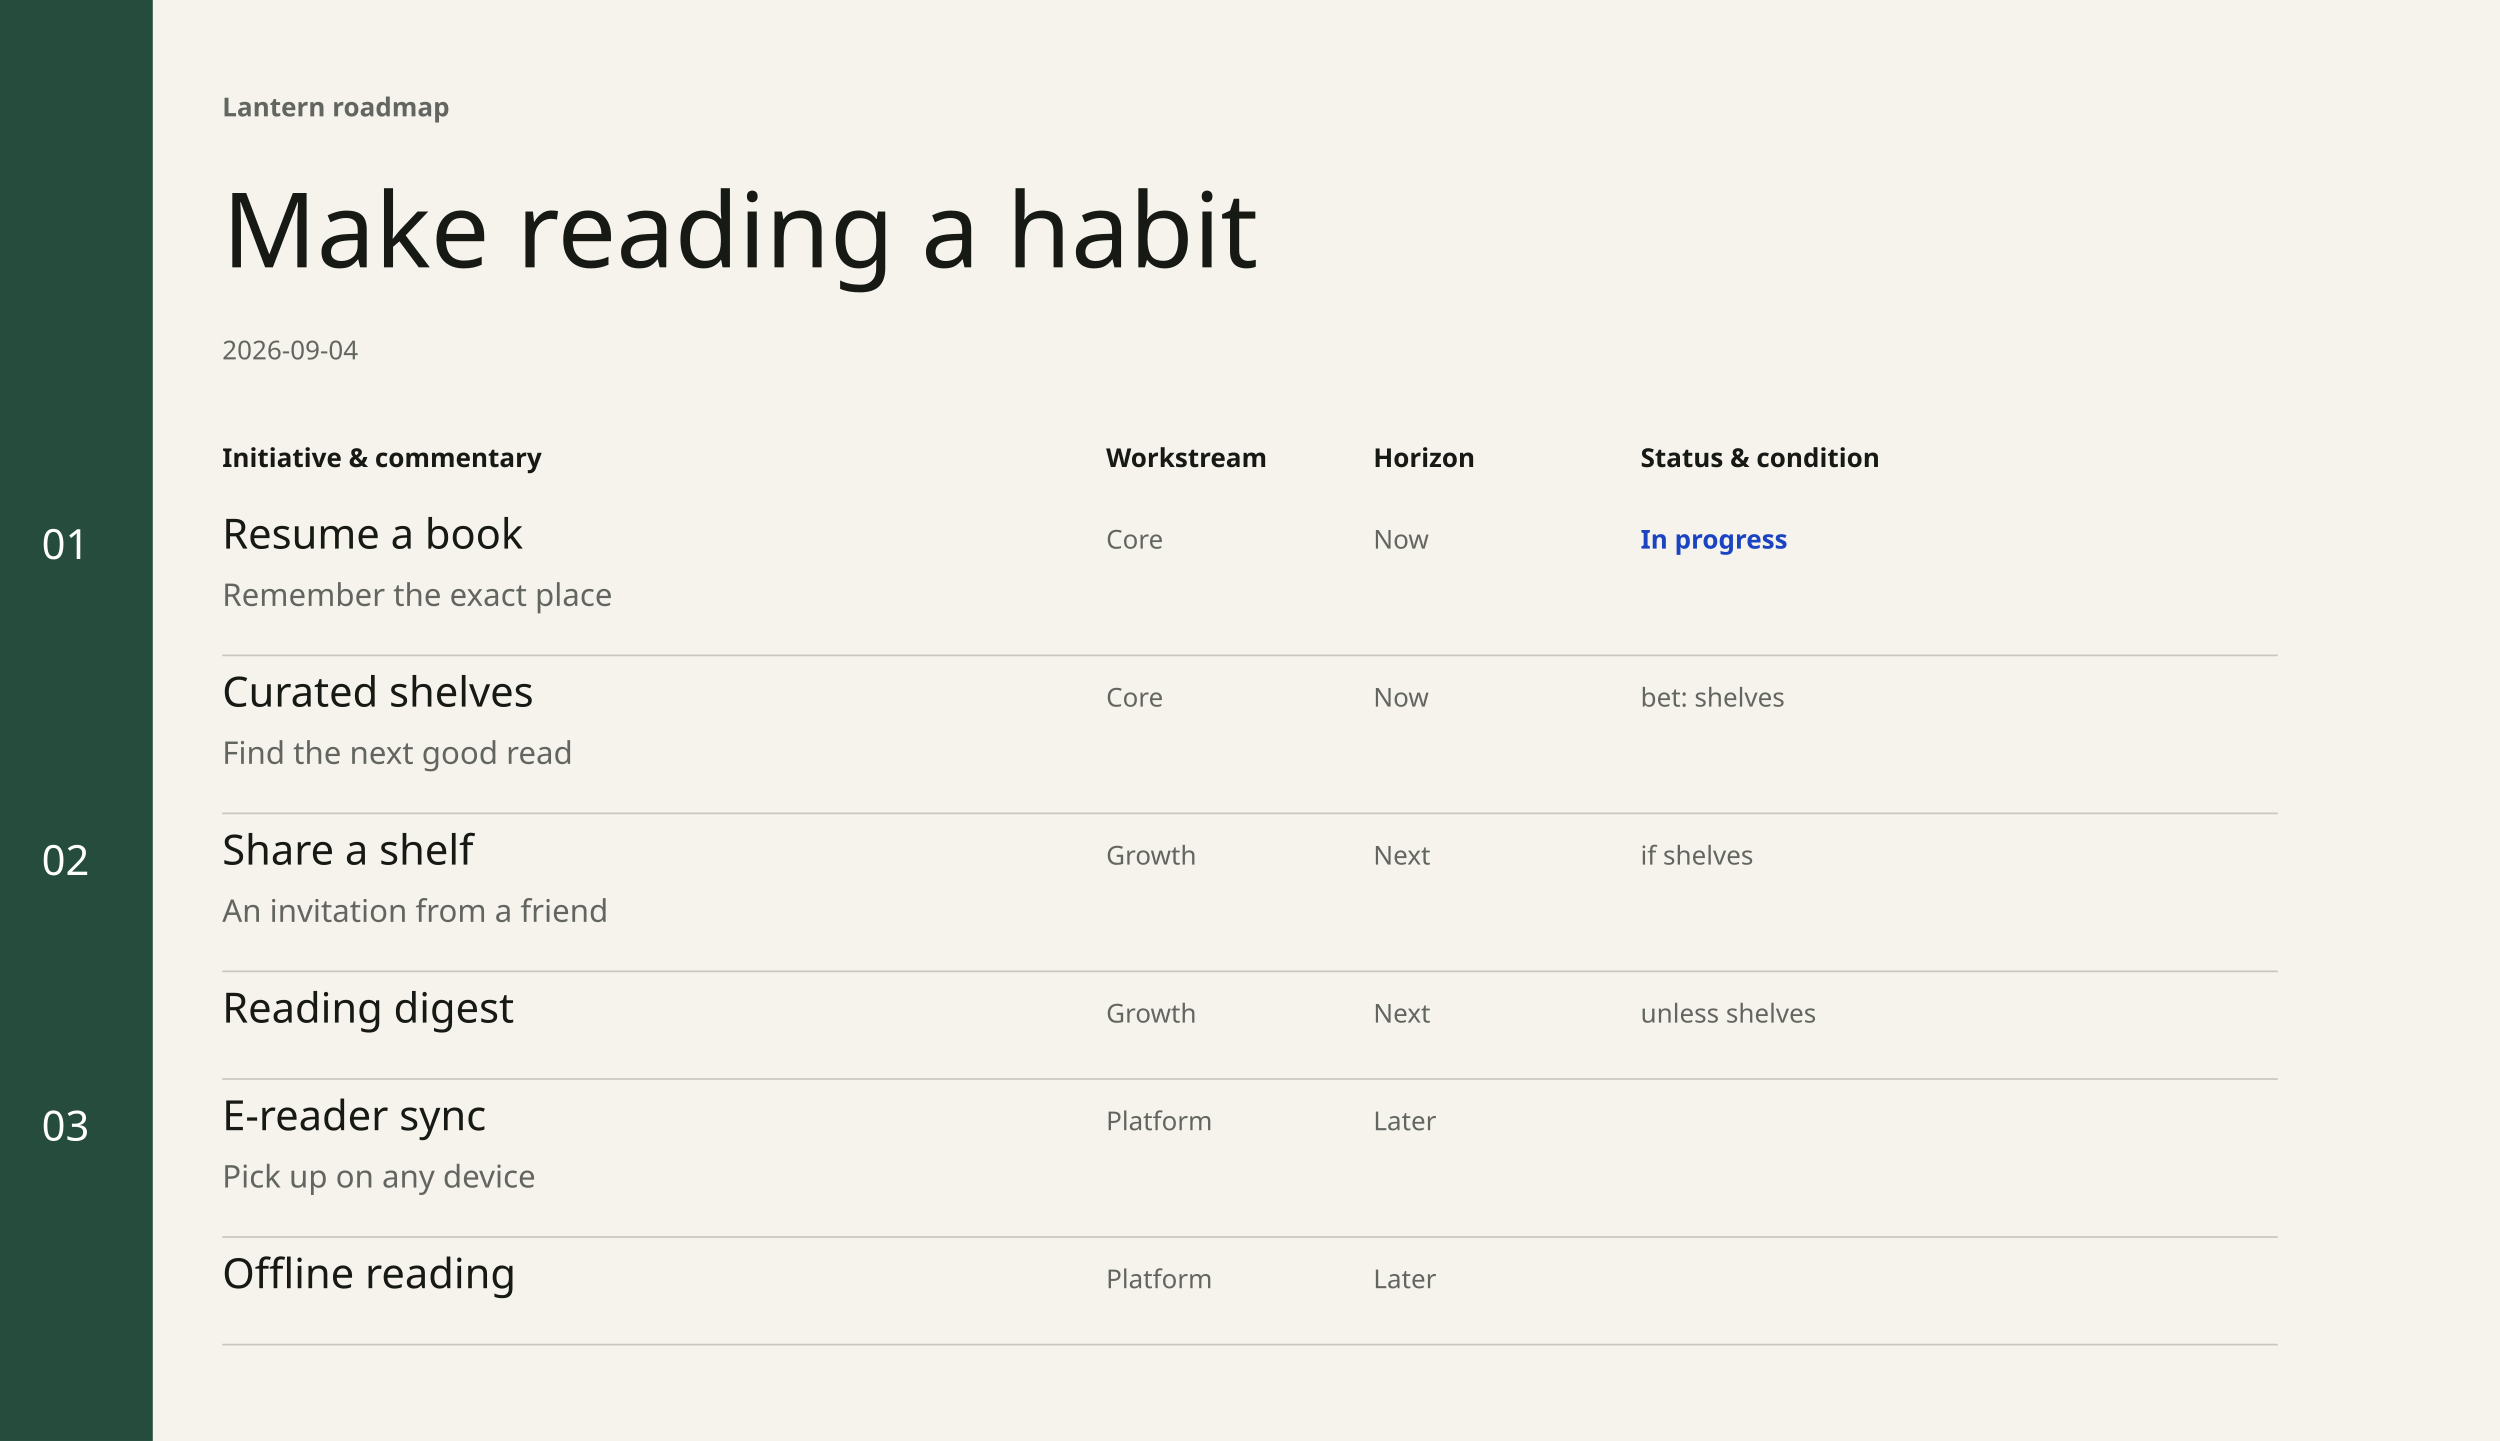
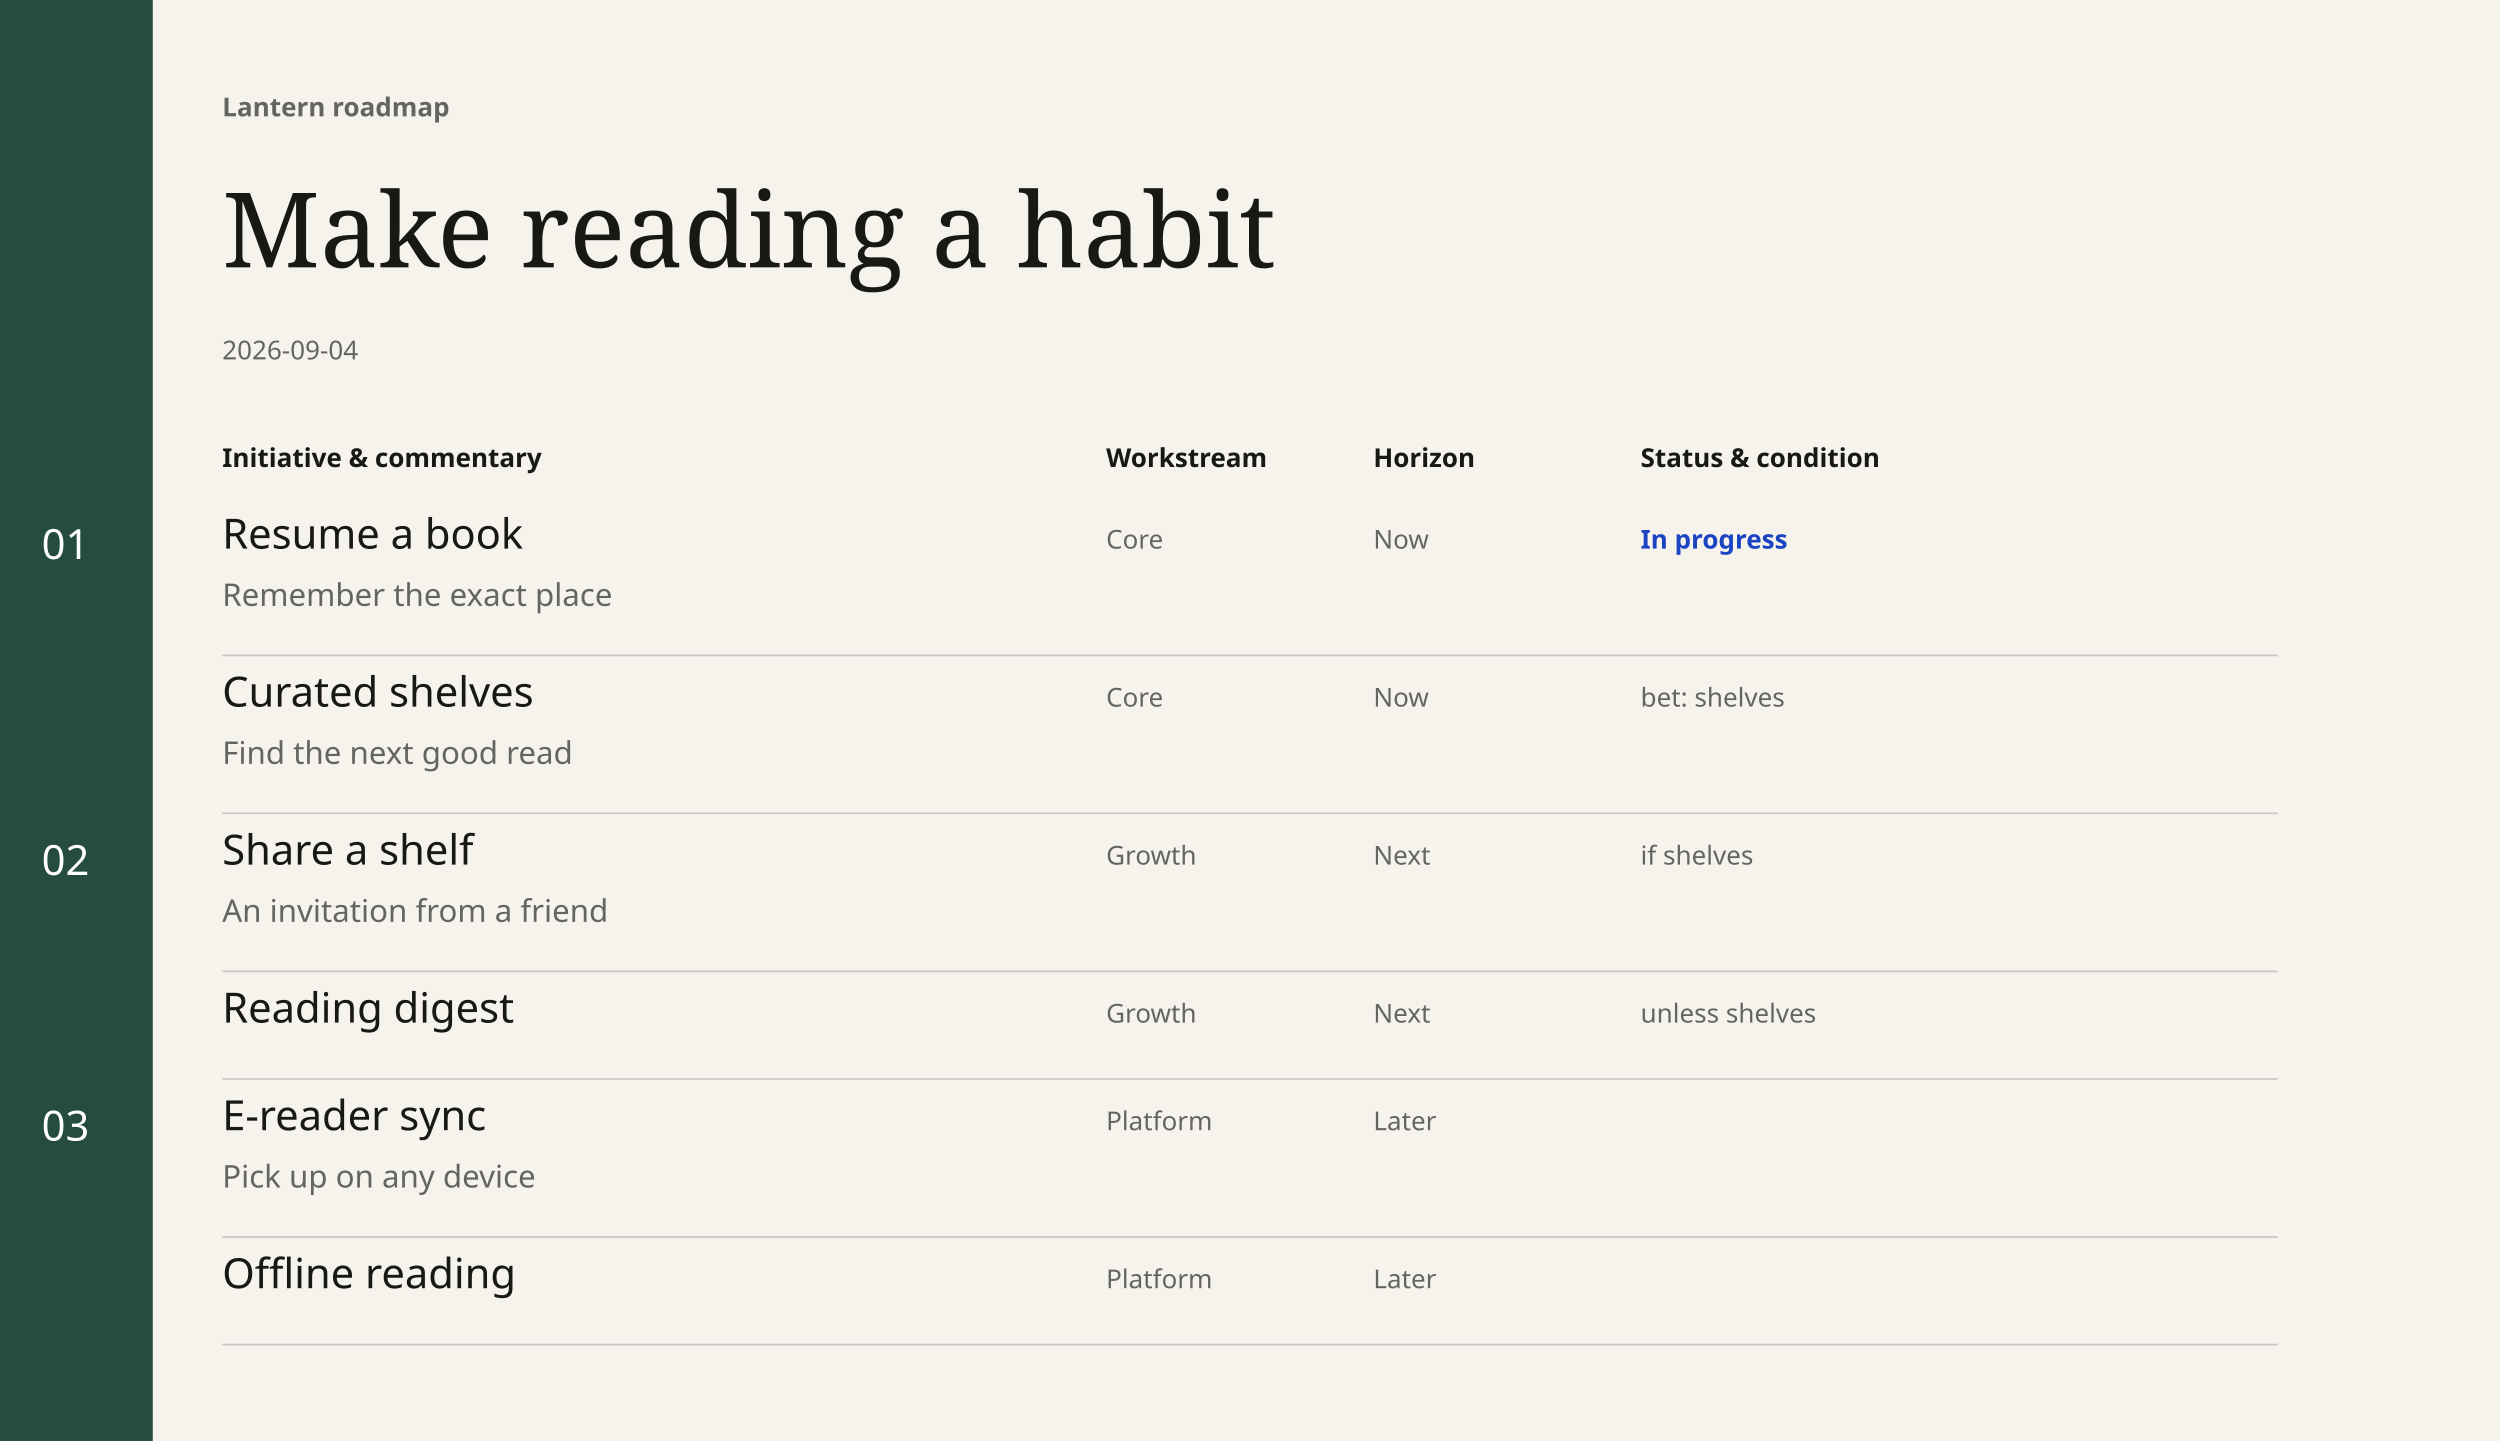
- <svg xmlns="http://www.w3.org/2000/svg" width="1440" height="830" viewBox="0 0 1440 830" font-family="DM Sans" data-chapter-layout="register" data-min-readable-scale="0.7" data-register-layout="wide">
+ <svg xmlns="http://www.w3.org/2000/svg" width="1440" height="830" viewBox="0 0 1440 830" font-family="DM Sans, sans-serif" data-chapter-layout="register" data-min-readable-scale="0.7" data-register-layout="wide">
  <rect x="0" y="0" width="1440" height="830" fill="#F6F3ED" />
  <rect x="0" y="0" width="88" height="830" fill="#254C3D" />
-   <text x="128" y="67" font-family="DM Sans" font-size="15" font-weight="600" fill="#636660">Lantern roadmap</text>
-   <text x="128" y="154" font-family="Instrument Serif" font-size="60" font-weight="400" fill="#171914">Make reading a habit</text>
-   <text x="128" y="207" font-family="DM Sans" font-size="15" font-weight="400" fill="#636660">2026-09-04</text>
-   <text x="128" y="269" font-family="DM Sans" font-size="15" font-weight="600" fill="#171914">Initiative &amp; commentary</text>
-   <text x="637.12" y="269" font-family="DM Sans" font-size="15" font-weight="600" fill="#171914">Workstream</text>
-   <text x="791.04" y="269" font-family="DM Sans" font-size="15" font-weight="600" fill="#171914">Horizon</text>
-   <text x="944.96" y="269" font-family="DM Sans" font-size="15" font-weight="600" fill="#171914">Status &amp; condition</text>
-   <text x="24" y="322" font-family="DM Sans" font-size="24" font-weight="400" fill="#ffffff">01</text>
-   <text x="24" y="504" font-family="DM Sans" font-size="24" font-weight="400" fill="#ffffff">02</text>
-   <text x="24" y="657" font-family="DM Sans" font-size="24" font-weight="400" fill="#ffffff">03</text>
+   <text x="128" y="67" font-family="DM Sans, sans-serif" font-size="15" font-weight="600" fill="#636660">Lantern roadmap</text>
+   <text x="128" y="154" font-family="Instrument Serif, serif" font-size="60" font-weight="400" fill="#171914">Make reading a habit</text>
+   <text x="128" y="207" font-family="DM Sans, sans-serif" font-size="15" font-weight="400" fill="#636660">2026-09-04</text>
+   <text x="128" y="269" font-family="DM Sans, sans-serif" font-size="15" font-weight="600" fill="#171914">Initiative &amp; commentary</text>
+   <text x="637.12" y="269" font-family="DM Sans, sans-serif" font-size="15" font-weight="600" fill="#171914">Workstream</text>
+   <text x="791.04" y="269" font-family="DM Sans, sans-serif" font-size="15" font-weight="600" fill="#171914">Horizon</text>
+   <text x="944.96" y="269" font-family="DM Sans, sans-serif" font-size="15" font-weight="600" fill="#171914">Status &amp; condition</text>
+   <text x="24" y="322" font-family="DM Sans, sans-serif" font-size="24" font-weight="400" fill="#ffffff">01</text>
+   <text x="24" y="504" font-family="DM Sans, sans-serif" font-size="24" font-weight="400" fill="#ffffff">02</text>
+   <text x="24" y="657" font-family="DM Sans, sans-serif" font-size="24" font-weight="400" fill="#ffffff">03</text>
  <g data-key="resume a book" data-item-title="Resume a book" data-world-state="live">
    <rect x="128" y="292" width="1184" height="85" fill="transparent" />
-     <text x="128" y="316" font-family="DM Sans" font-size="24" font-weight="500" fill="#171914">Resume a book</text>
-     <text x="128" y="349" font-family="DM Sans" font-size="18" font-weight="400" fill="#636660">Remember the exact place</text>
-     <text x="637.12" y="316" font-family="DM Sans" font-size="15" font-weight="400" fill="#636660">Core</text>
-     <text x="791.04" y="316" font-family="DM Sans" font-size="15" font-weight="400" fill="#636660">Now</text>
-     <text x="944.96" y="316" font-family="DM Sans" font-size="15" font-weight="600" fill="#1A44C2">In progress</text>
+     <text x="128" y="316" font-family="DM Sans, sans-serif" font-size="24" font-weight="500" fill="#171914">Resume a book</text>
+     <text x="128" y="349" font-family="DM Sans, sans-serif" font-size="18" font-weight="400" fill="#636660">Remember the exact place</text>
+     <text x="637.12" y="316" font-family="DM Sans, sans-serif" font-size="15" font-weight="400" fill="#636660">Core</text>
+     <text x="791.04" y="316" font-family="DM Sans, sans-serif" font-size="15" font-weight="400" fill="#636660">Now</text>
+     <text x="944.96" y="316" font-family="DM Sans, sans-serif" font-size="15" font-weight="600" fill="#1A44C2">In progress</text>
    <line x1="128" y1="377.5" x2="1312" y2="377.5" stroke="#c9c7c2" stroke-width="1" />
  </g>
  <g data-key="curated shelves" data-item-title="Curated shelves" data-world-state="live">
    <rect x="128" y="383" width="1184" height="85" fill="transparent" />
-     <text x="128" y="407" font-family="DM Sans" font-size="24" font-weight="500" fill="#171914">Curated shelves</text>
-     <text x="128" y="440" font-family="DM Sans" font-size="18" font-weight="400" fill="#636660">Find the next good read</text>
-     <text x="637.12" y="407" font-family="DM Sans" font-size="15" font-weight="400" fill="#636660">Core</text>
-     <text x="791.04" y="407" font-family="DM Sans" font-size="15" font-weight="400" fill="#636660">Now</text>
-     <text x="944.96" y="407" font-family="DM Sans" font-size="15" font-weight="400" fill="#636660">bet: shelves</text>
+     <text x="128" y="407" font-family="DM Sans, sans-serif" font-size="24" font-weight="500" fill="#171914">Curated shelves</text>
+     <text x="128" y="440" font-family="DM Sans, sans-serif" font-size="18" font-weight="400" fill="#636660">Find the next good read</text>
+     <text x="637.12" y="407" font-family="DM Sans, sans-serif" font-size="15" font-weight="400" fill="#636660">Core</text>
+     <text x="791.04" y="407" font-family="DM Sans, sans-serif" font-size="15" font-weight="400" fill="#636660">Now</text>
+     <text x="944.96" y="407" font-family="DM Sans, sans-serif" font-size="15" font-weight="400" fill="#636660">bet: shelves</text>
    <line x1="128" y1="468.5" x2="1312" y2="468.5" stroke="#c9c7c2" stroke-width="1" />
  </g>
  <g data-key="share a shelf" data-item-title="Share a shelf" data-world-state="cond">
    <rect x="128" y="474" width="1184" height="85" fill="transparent" />
-     <text x="128" y="498" font-family="DM Sans" font-size="24" font-weight="500" fill="#171914">Share a shelf</text>
-     <text x="128" y="531" font-family="DM Sans" font-size="18" font-weight="400" fill="#636660">An invitation from a friend</text>
-     <text x="637.12" y="498" font-family="DM Sans" font-size="15" font-weight="400" fill="#636660">Growth</text>
-     <text x="791.04" y="498" font-family="DM Sans" font-size="15" font-weight="400" fill="#636660">Next</text>
-     <text x="944.96" y="498" font-family="DM Sans" font-size="15" font-weight="400" fill="#636660">if shelves</text>
+     <text x="128" y="498" font-family="DM Sans, sans-serif" font-size="24" font-weight="500" fill="#171914">Share a shelf</text>
+     <text x="128" y="531" font-family="DM Sans, sans-serif" font-size="18" font-weight="400" fill="#636660">An invitation from a friend</text>
+     <text x="637.12" y="498" font-family="DM Sans, sans-serif" font-size="15" font-weight="400" fill="#636660">Growth</text>
+     <text x="791.04" y="498" font-family="DM Sans, sans-serif" font-size="15" font-weight="400" fill="#636660">Next</text>
+     <text x="944.96" y="498" font-family="DM Sans, sans-serif" font-size="15" font-weight="400" fill="#636660">if shelves</text>
    <line x1="128" y1="559.5" x2="1312" y2="559.5" stroke="#c9c7c2" stroke-width="1" />
  </g>
  <g data-key="reading digest" data-item-title="Reading digest" data-world-state="cond">
    <rect x="128" y="565" width="1184" height="56" fill="transparent" />
-     <text x="128" y="589" font-family="DM Sans" font-size="24" font-weight="500" fill="#171914">Reading digest</text>
-     <text x="637.12" y="589" font-family="DM Sans" font-size="15" font-weight="400" fill="#636660">Growth</text>
-     <text x="791.04" y="589" font-family="DM Sans" font-size="15" font-weight="400" fill="#636660">Next</text>
-     <text x="944.96" y="589" font-family="DM Sans" font-size="15" font-weight="400" fill="#636660">unless shelves</text>
+     <text x="128" y="589" font-family="DM Sans, sans-serif" font-size="24" font-weight="500" fill="#171914">Reading digest</text>
+     <text x="637.12" y="589" font-family="DM Sans, sans-serif" font-size="15" font-weight="400" fill="#636660">Growth</text>
+     <text x="791.04" y="589" font-family="DM Sans, sans-serif" font-size="15" font-weight="400" fill="#636660">Next</text>
+     <text x="944.96" y="589" font-family="DM Sans, sans-serif" font-size="15" font-weight="400" fill="#636660">unless shelves</text>
    <line x1="128" y1="621.5" x2="1312" y2="621.5" stroke="#c9c7c2" stroke-width="1" />
  </g>
  <g data-key="e-reader sync" data-item-title="E-reader sync" data-world-state="live">
    <rect x="128" y="627" width="1184" height="85" fill="transparent" />
-     <text x="128" y="651" font-family="DM Sans" font-size="24" font-weight="500" fill="#171914">E-reader sync</text>
-     <text x="128" y="684" font-family="DM Sans" font-size="18" font-weight="400" fill="#636660">Pick up on any device</text>
-     <text x="637.12" y="651" font-family="DM Sans" font-size="15" font-weight="400" fill="#636660">Platform</text>
-     <text x="791.04" y="651" font-family="DM Sans" font-size="15" font-weight="400" fill="#636660">Later</text>
+     <text x="128" y="651" font-family="DM Sans, sans-serif" font-size="24" font-weight="500" fill="#171914">E-reader sync</text>
+     <text x="128" y="684" font-family="DM Sans, sans-serif" font-size="18" font-weight="400" fill="#636660">Pick up on any device</text>
+     <text x="637.12" y="651" font-family="DM Sans, sans-serif" font-size="15" font-weight="400" fill="#636660">Platform</text>
+     <text x="791.04" y="651" font-family="DM Sans, sans-serif" font-size="15" font-weight="400" fill="#636660">Later</text>
    <line x1="128" y1="712.5" x2="1312" y2="712.5" stroke="#c9c7c2" stroke-width="1" />
  </g>
  <g data-key="offline reading" data-item-title="Offline reading" data-world-state="live">
    <rect x="128" y="718" width="1184" height="56" fill="transparent" />
-     <text x="128" y="742" font-family="DM Sans" font-size="24" font-weight="500" fill="#171914">Offline reading</text>
-     <text x="637.12" y="742" font-family="DM Sans" font-size="15" font-weight="400" fill="#636660">Platform</text>
-     <text x="791.04" y="742" font-family="DM Sans" font-size="15" font-weight="400" fill="#636660">Later</text>
+     <text x="128" y="742" font-family="DM Sans, sans-serif" font-size="24" font-weight="500" fill="#171914">Offline reading</text>
+     <text x="637.12" y="742" font-family="DM Sans, sans-serif" font-size="15" font-weight="400" fill="#636660">Platform</text>
+     <text x="791.04" y="742" font-family="DM Sans, sans-serif" font-size="15" font-weight="400" fill="#636660">Later</text>
    <line x1="128" y1="774.5" x2="1312" y2="774.5" stroke="#c9c7c2" stroke-width="1" />
  </g>
</svg>
